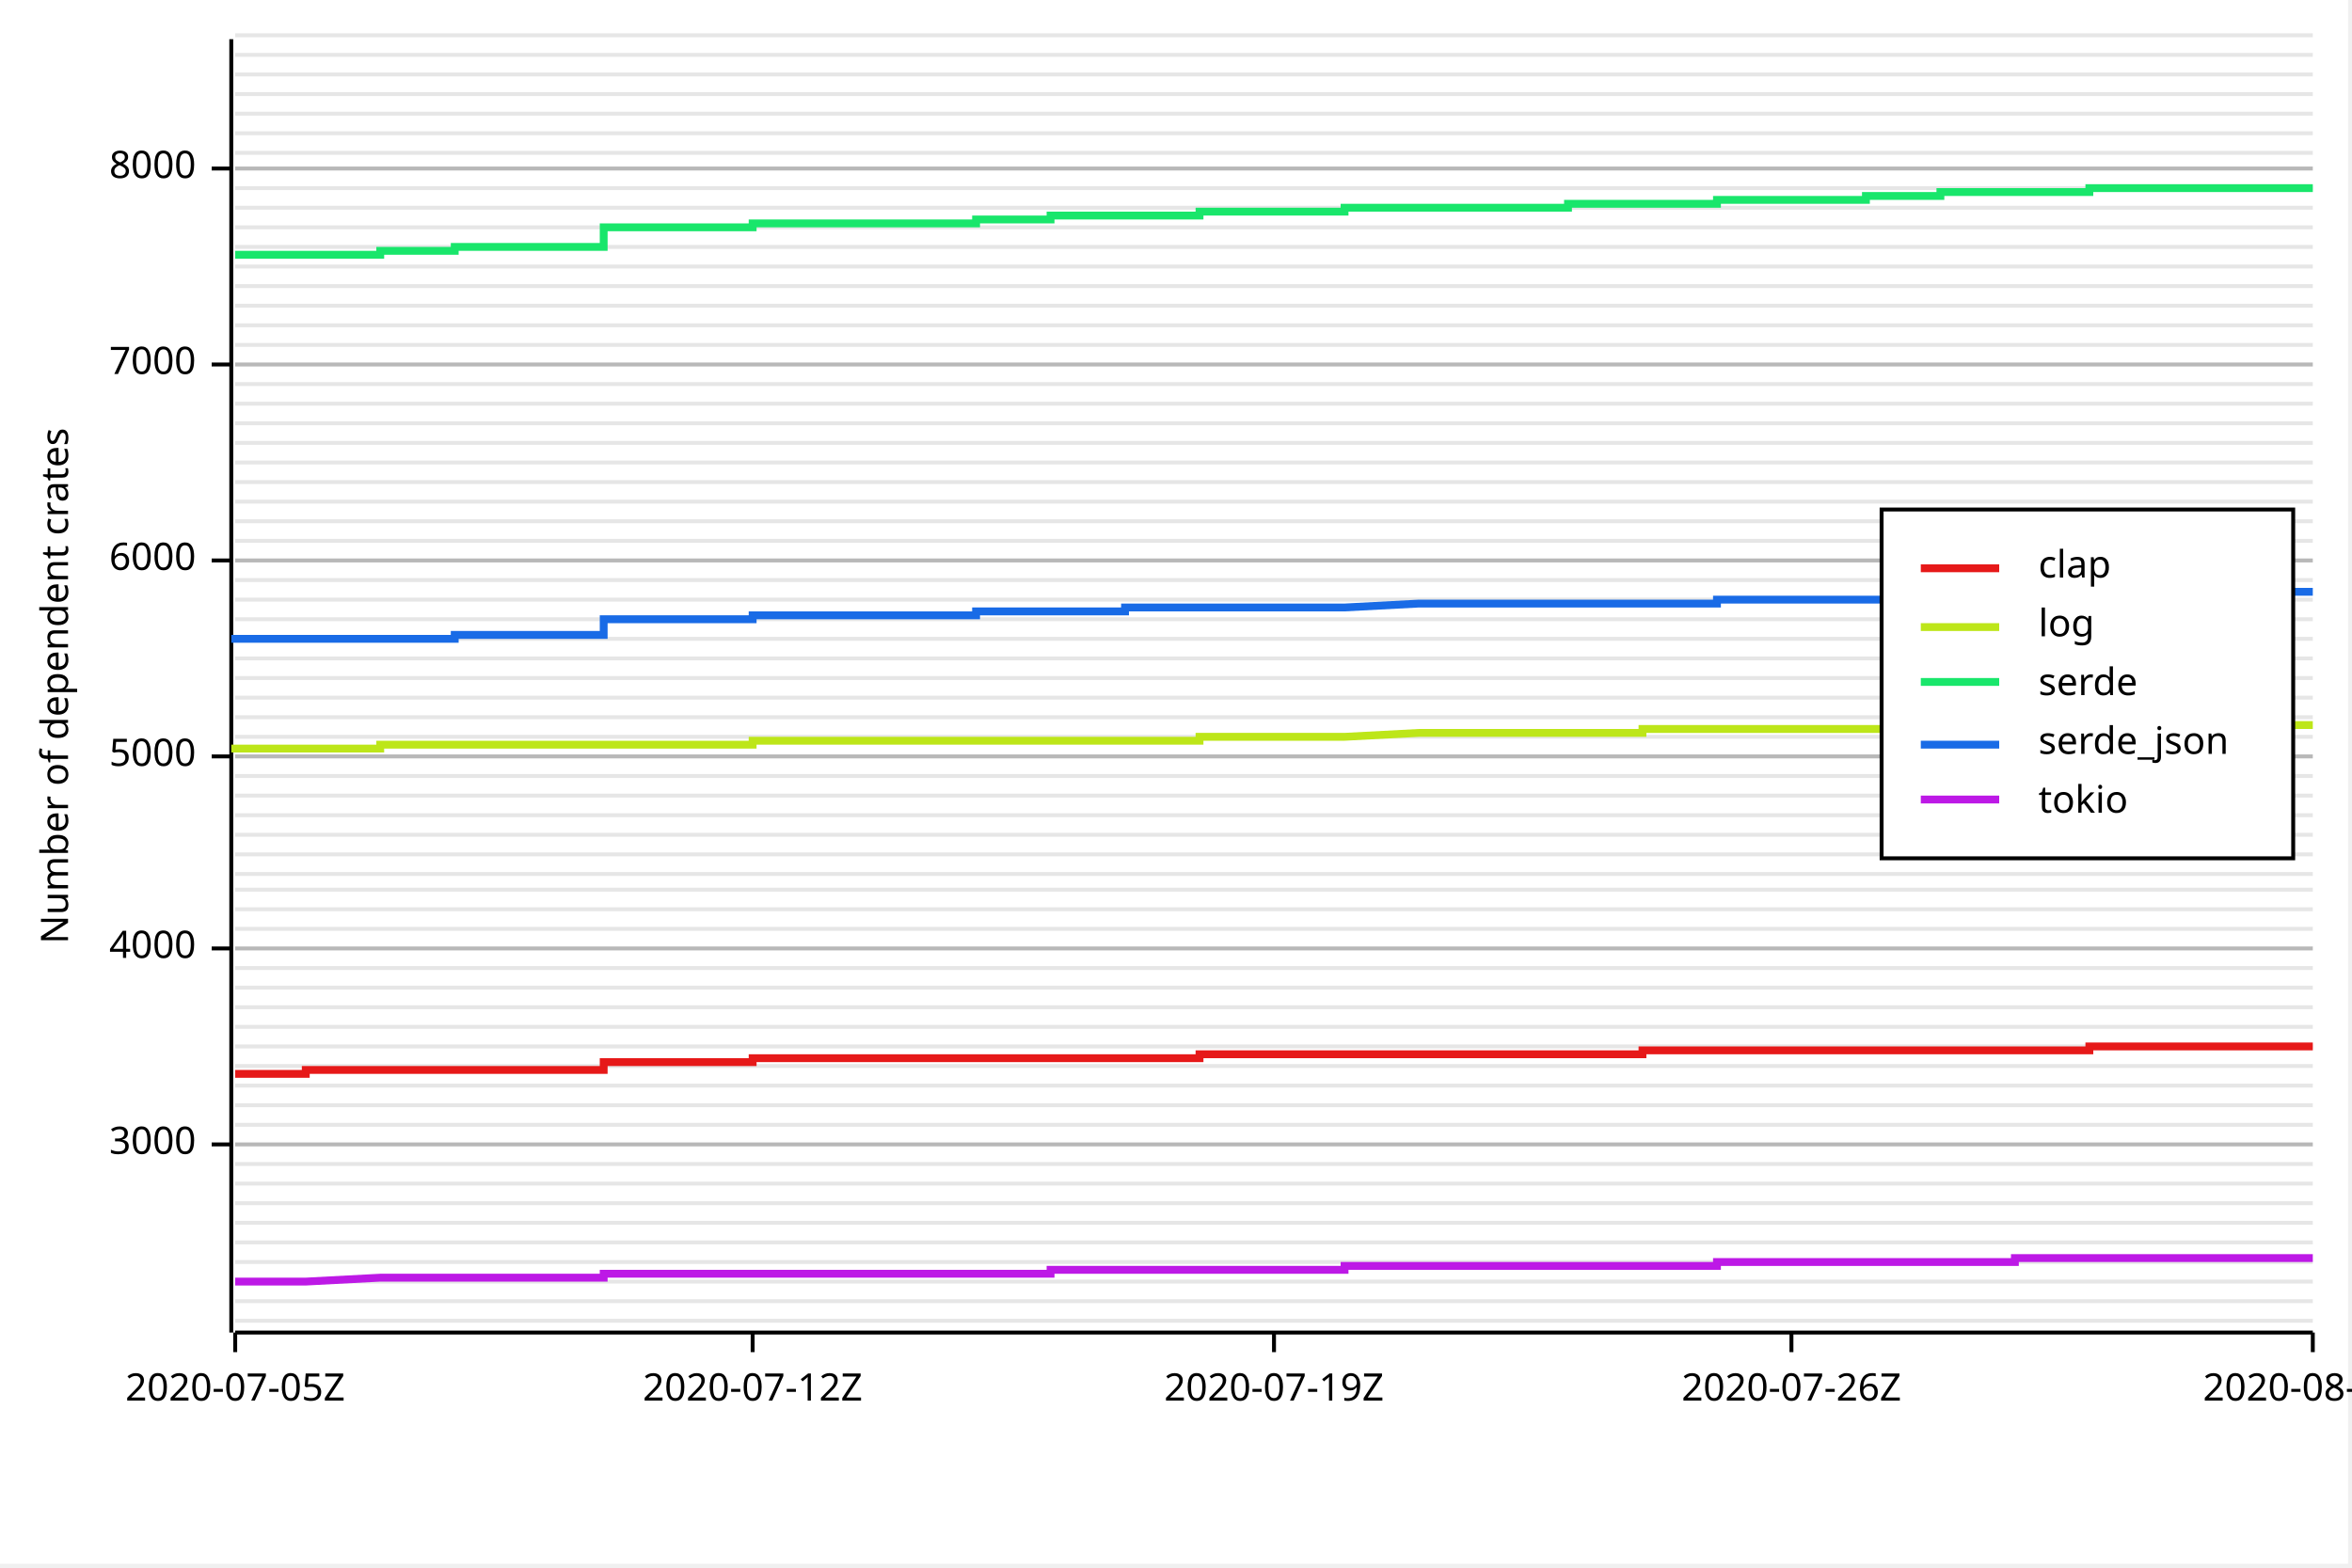
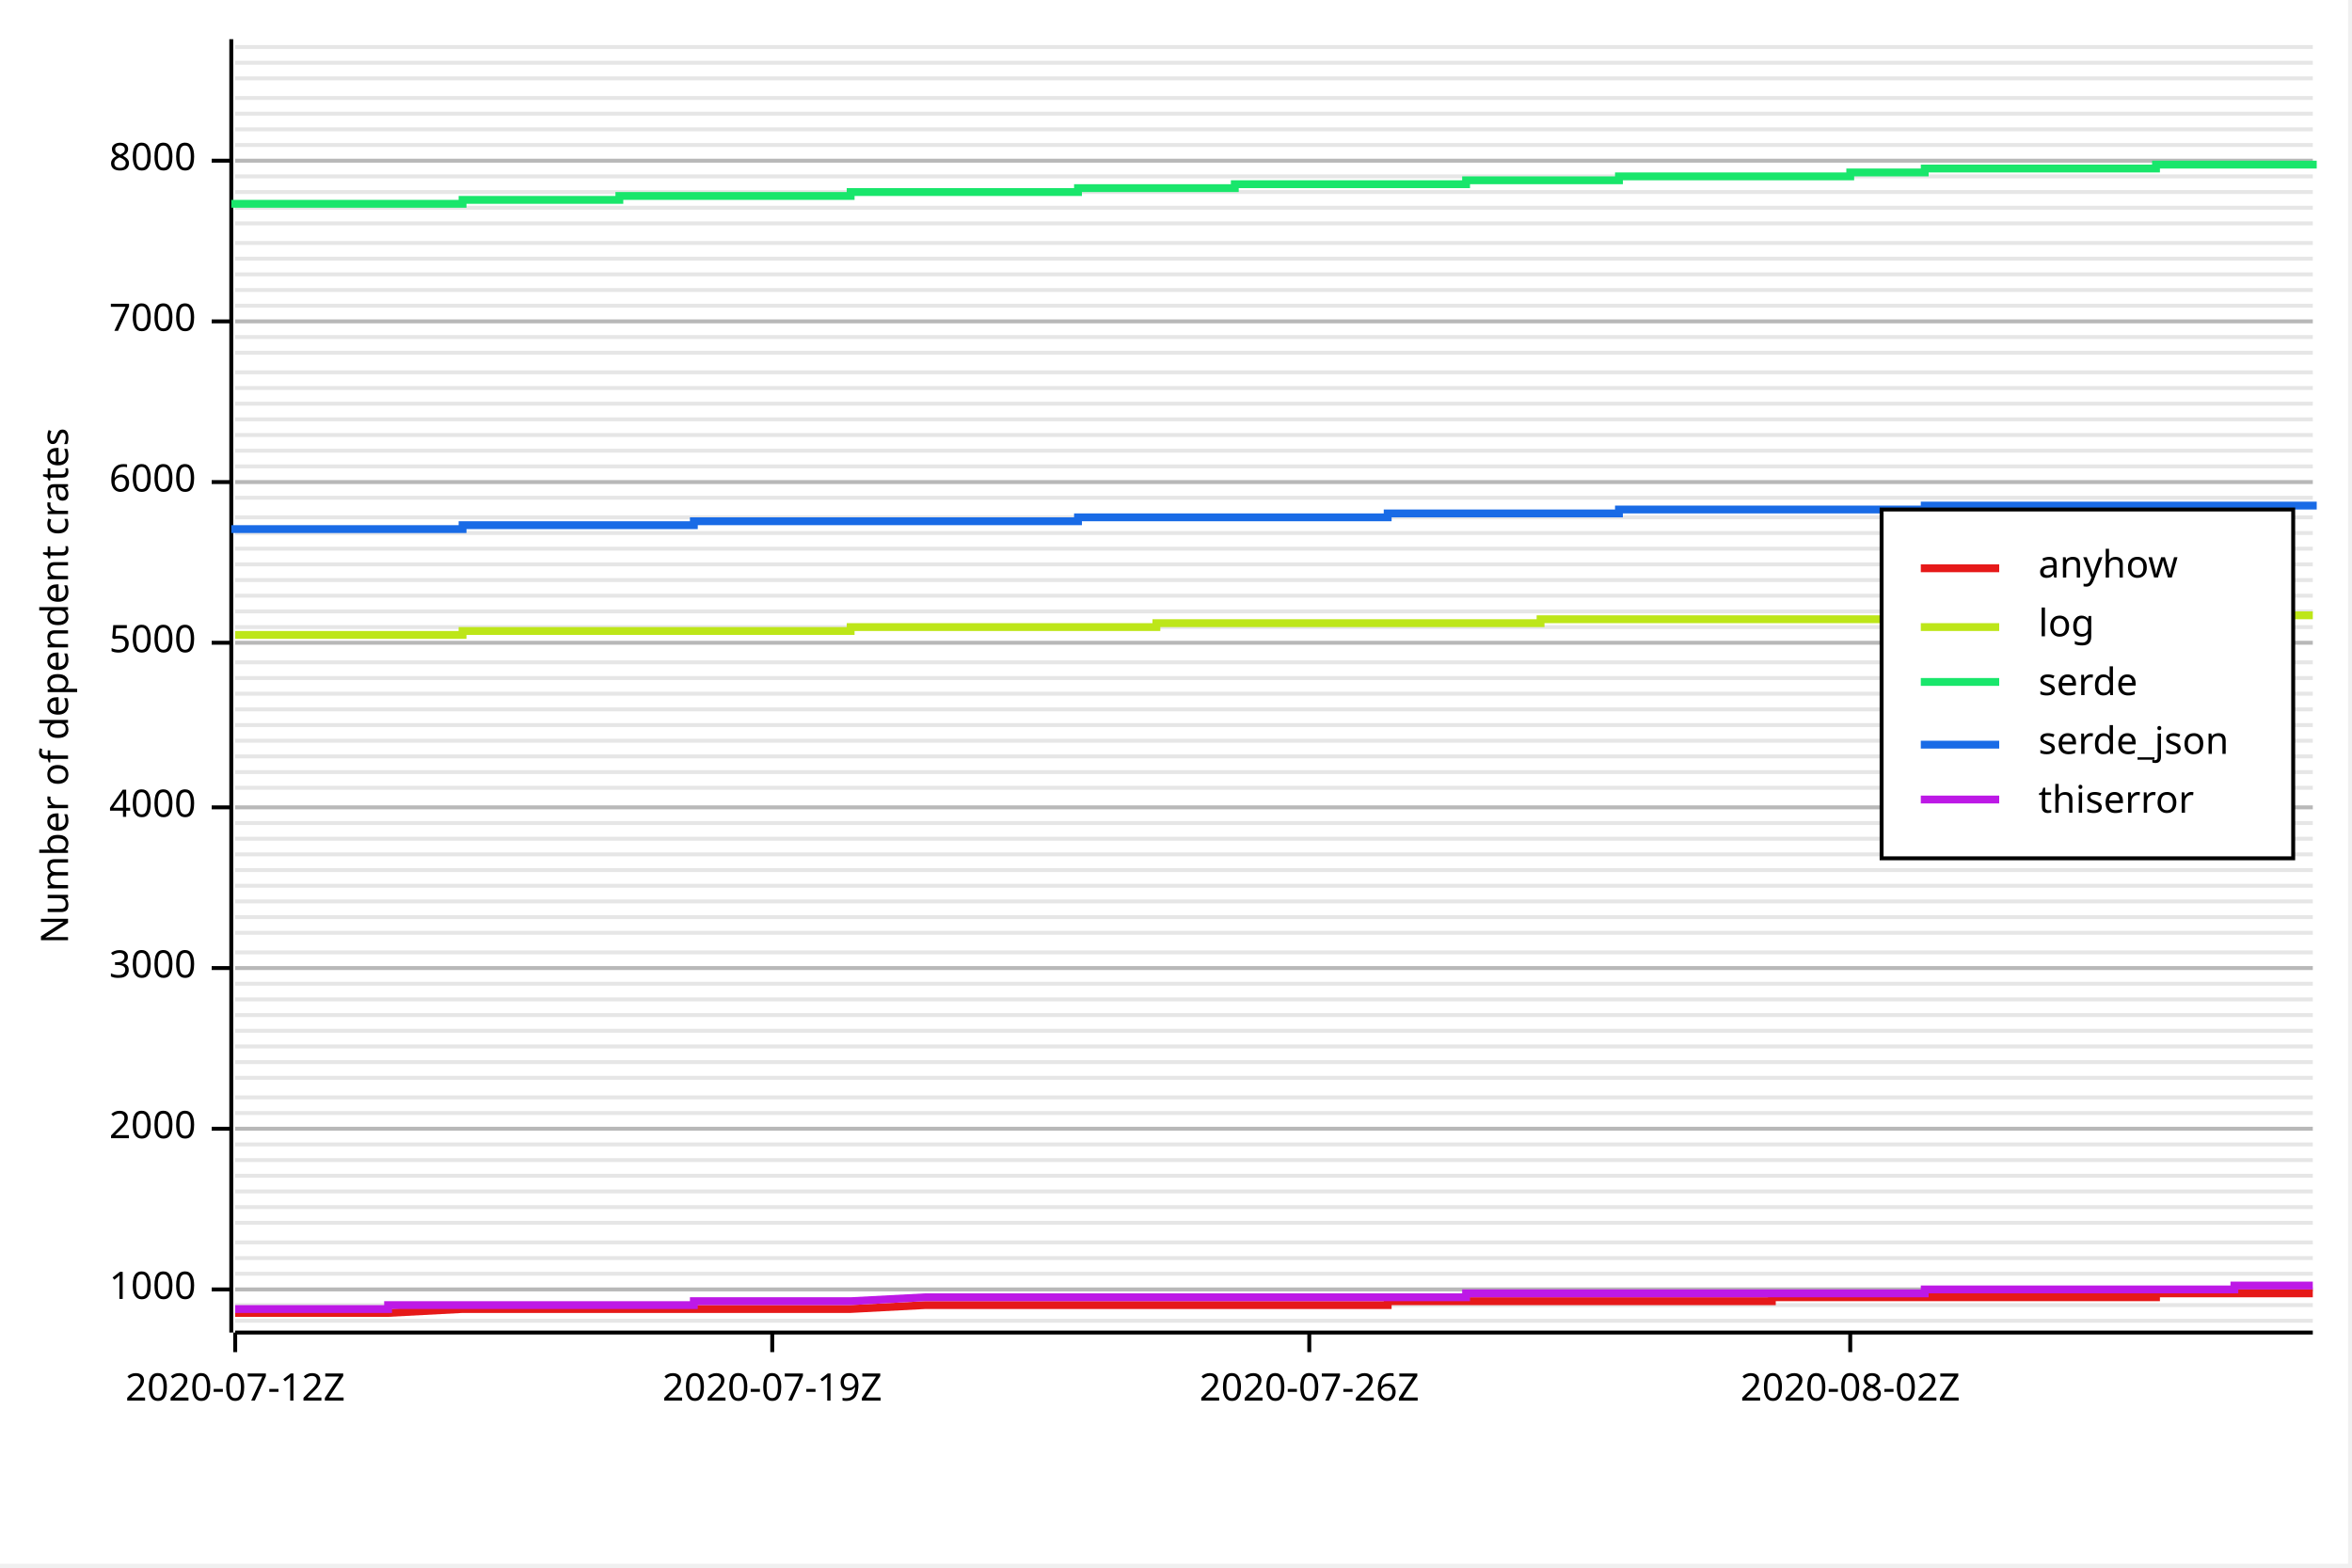
<svg xmlns="http://www.w3.org/2000/svg" width="600" height="400">
  <rect x="0" y="0" width="599" height="399" opacity="1" fill="#FFFFFF" stroke="none" />
  <line opacity="0.1" stroke="#000000" stroke-width="1" x1="60" y1="337" x2="590" y2="337" />
-   <line opacity="0.1" stroke="#000000" stroke-width="1" x1="60" y1="332" x2="590" y2="332" />
-   <line opacity="0.1" stroke="#000000" stroke-width="1" x1="60" y1="327" x2="590" y2="327" />
-   <line opacity="0.1" stroke="#000000" stroke-width="1" x1="60" y1="322" x2="590" y2="322" />
+   <line opacity="0.1" stroke="#000000" stroke-width="1" x1="60" y1="333" x2="590" y2="333" />
+   <line opacity="0.1" stroke="#000000" stroke-width="1" x1="60" y1="329" x2="590" y2="329" />
+   <line opacity="0.1" stroke="#000000" stroke-width="1" x1="60" y1="325" x2="590" y2="325" />
+   <line opacity="0.1" stroke="#000000" stroke-width="1" x1="60" y1="321" x2="590" y2="321" />
  <line opacity="0.1" stroke="#000000" stroke-width="1" x1="60" y1="317" x2="590" y2="317" />
  <line opacity="0.1" stroke="#000000" stroke-width="1" x1="60" y1="312" x2="590" y2="312" />
-   <line opacity="0.1" stroke="#000000" stroke-width="1" x1="60" y1="307" x2="590" y2="307" />
-   <line opacity="0.1" stroke="#000000" stroke-width="1" x1="60" y1="302" x2="590" y2="302" />
-   <line opacity="0.1" stroke="#000000" stroke-width="1" x1="60" y1="297" x2="590" y2="297" />
+   <line opacity="0.1" stroke="#000000" stroke-width="1" x1="60" y1="308" x2="590" y2="308" />
+   <line opacity="0.1" stroke="#000000" stroke-width="1" x1="60" y1="304" x2="590" y2="304" />
+   <line opacity="0.1" stroke="#000000" stroke-width="1" x1="60" y1="300" x2="590" y2="300" />
+   <line opacity="0.1" stroke="#000000" stroke-width="1" x1="60" y1="296" x2="590" y2="296" />
  <line opacity="0.1" stroke="#000000" stroke-width="1" x1="60" y1="292" x2="590" y2="292" />
-   <line opacity="0.1" stroke="#000000" stroke-width="1" x1="60" y1="287" x2="590" y2="287" />
-   <line opacity="0.1" stroke="#000000" stroke-width="1" x1="60" y1="282" x2="590" y2="282" />
-   <line opacity="0.1" stroke="#000000" stroke-width="1" x1="60" y1="277" x2="590" y2="277" />
-   <line opacity="0.1" stroke="#000000" stroke-width="1" x1="60" y1="272" x2="590" y2="272" />
+   <line opacity="0.1" stroke="#000000" stroke-width="1" x1="60" y1="288" x2="590" y2="288" />
+   <line opacity="0.1" stroke="#000000" stroke-width="1" x1="60" y1="284" x2="590" y2="284" />
+   <line opacity="0.1" stroke="#000000" stroke-width="1" x1="60" y1="280" x2="590" y2="280" />
+   <line opacity="0.1" stroke="#000000" stroke-width="1" x1="60" y1="275" x2="590" y2="275" />
+   <line opacity="0.1" stroke="#000000" stroke-width="1" x1="60" y1="271" x2="590" y2="271" />
  <line opacity="0.1" stroke="#000000" stroke-width="1" x1="60" y1="267" x2="590" y2="267" />
-   <line opacity="0.1" stroke="#000000" stroke-width="1" x1="60" y1="262" x2="590" y2="262" />
-   <line opacity="0.1" stroke="#000000" stroke-width="1" x1="60" y1="257" x2="590" y2="257" />
-   <line opacity="0.1" stroke="#000000" stroke-width="1" x1="60" y1="252" x2="590" y2="252" />
+   <line opacity="0.1" stroke="#000000" stroke-width="1" x1="60" y1="263" x2="590" y2="263" />
+   <line opacity="0.1" stroke="#000000" stroke-width="1" x1="60" y1="259" x2="590" y2="259" />
+   <line opacity="0.1" stroke="#000000" stroke-width="1" x1="60" y1="255" x2="590" y2="255" />
+   <line opacity="0.1" stroke="#000000" stroke-width="1" x1="60" y1="251" x2="590" y2="251" />
  <line opacity="0.1" stroke="#000000" stroke-width="1" x1="60" y1="247" x2="590" y2="247" />
-   <line opacity="0.1" stroke="#000000" stroke-width="1" x1="60" y1="242" x2="590" y2="242" />
-   <line opacity="0.1" stroke="#000000" stroke-width="1" x1="60" y1="237" x2="590" y2="237" />
-   <line opacity="0.1" stroke="#000000" stroke-width="1" x1="60" y1="232" x2="590" y2="232" />
-   <line opacity="0.1" stroke="#000000" stroke-width="1" x1="60" y1="227" x2="590" y2="227" />
-   <line opacity="0.1" stroke="#000000" stroke-width="1" x1="60" y1="223" x2="590" y2="223" />
+   <line opacity="0.1" stroke="#000000" stroke-width="1" x1="60" y1="243" x2="590" y2="243" />
+   <line opacity="0.1" stroke="#000000" stroke-width="1" x1="60" y1="238" x2="590" y2="238" />
+   <line opacity="0.1" stroke="#000000" stroke-width="1" x1="60" y1="234" x2="590" y2="234" />
+   <line opacity="0.1" stroke="#000000" stroke-width="1" x1="60" y1="230" x2="590" y2="230" />
+   <line opacity="0.1" stroke="#000000" stroke-width="1" x1="60" y1="226" x2="590" y2="226" />
+   <line opacity="0.1" stroke="#000000" stroke-width="1" x1="60" y1="222" x2="590" y2="222" />
  <line opacity="0.1" stroke="#000000" stroke-width="1" x1="60" y1="218" x2="590" y2="218" />
-   <line opacity="0.1" stroke="#000000" stroke-width="1" x1="60" y1="213" x2="590" y2="213" />
-   <line opacity="0.1" stroke="#000000" stroke-width="1" x1="60" y1="208" x2="590" y2="208" />
-   <line opacity="0.1" stroke="#000000" stroke-width="1" x1="60" y1="203" x2="590" y2="203" />
-   <line opacity="0.1" stroke="#000000" stroke-width="1" x1="60" y1="198" x2="590" y2="198" />
+   <line opacity="0.1" stroke="#000000" stroke-width="1" x1="60" y1="214" x2="590" y2="214" />
+   <line opacity="0.1" stroke="#000000" stroke-width="1" x1="60" y1="210" x2="590" y2="210" />
+   <line opacity="0.1" stroke="#000000" stroke-width="1" x1="60" y1="206" x2="590" y2="206" />
+   <line opacity="0.1" stroke="#000000" stroke-width="1" x1="60" y1="201" x2="590" y2="201" />
+   <line opacity="0.1" stroke="#000000" stroke-width="1" x1="60" y1="197" x2="590" y2="197" />
  <line opacity="0.1" stroke="#000000" stroke-width="1" x1="60" y1="193" x2="590" y2="193" />
-   <line opacity="0.1" stroke="#000000" stroke-width="1" x1="60" y1="188" x2="590" y2="188" />
-   <line opacity="0.1" stroke="#000000" stroke-width="1" x1="60" y1="183" x2="590" y2="183" />
-   <line opacity="0.1" stroke="#000000" stroke-width="1" x1="60" y1="178" x2="590" y2="178" />
+   <line opacity="0.1" stroke="#000000" stroke-width="1" x1="60" y1="189" x2="590" y2="189" />
+   <line opacity="0.1" stroke="#000000" stroke-width="1" x1="60" y1="185" x2="590" y2="185" />
+   <line opacity="0.1" stroke="#000000" stroke-width="1" x1="60" y1="181" x2="590" y2="181" />
+   <line opacity="0.1" stroke="#000000" stroke-width="1" x1="60" y1="177" x2="590" y2="177" />
  <line opacity="0.1" stroke="#000000" stroke-width="1" x1="60" y1="173" x2="590" y2="173" />
-   <line opacity="0.1" stroke="#000000" stroke-width="1" x1="60" y1="168" x2="590" y2="168" />
-   <line opacity="0.1" stroke="#000000" stroke-width="1" x1="60" y1="163" x2="590" y2="163" />
-   <line opacity="0.1" stroke="#000000" stroke-width="1" x1="60" y1="158" x2="590" y2="158" />
-   <line opacity="0.1" stroke="#000000" stroke-width="1" x1="60" y1="153" x2="590" y2="153" />
+   <line opacity="0.1" stroke="#000000" stroke-width="1" x1="60" y1="169" x2="590" y2="169" />
+   <line opacity="0.1" stroke="#000000" stroke-width="1" x1="60" y1="164" x2="590" y2="164" />
+   <line opacity="0.1" stroke="#000000" stroke-width="1" x1="60" y1="160" x2="590" y2="160" />
+   <line opacity="0.1" stroke="#000000" stroke-width="1" x1="60" y1="156" x2="590" y2="156" />
+   <line opacity="0.1" stroke="#000000" stroke-width="1" x1="60" y1="152" x2="590" y2="152" />
  <line opacity="0.1" stroke="#000000" stroke-width="1" x1="60" y1="148" x2="590" y2="148" />
-   <line opacity="0.1" stroke="#000000" stroke-width="1" x1="60" y1="143" x2="590" y2="143" />
-   <line opacity="0.1" stroke="#000000" stroke-width="1" x1="60" y1="138" x2="590" y2="138" />
-   <line opacity="0.1" stroke="#000000" stroke-width="1" x1="60" y1="133" x2="590" y2="133" />
-   <line opacity="0.1" stroke="#000000" stroke-width="1" x1="60" y1="128" x2="590" y2="128" />
+   <line opacity="0.1" stroke="#000000" stroke-width="1" x1="60" y1="144" x2="590" y2="144" />
+   <line opacity="0.1" stroke="#000000" stroke-width="1" x1="60" y1="140" x2="590" y2="140" />
+   <line opacity="0.1" stroke="#000000" stroke-width="1" x1="60" y1="136" x2="590" y2="136" />
+   <line opacity="0.1" stroke="#000000" stroke-width="1" x1="60" y1="132" x2="590" y2="132" />
+   <line opacity="0.1" stroke="#000000" stroke-width="1" x1="60" y1="127" x2="590" y2="127" />
  <line opacity="0.1" stroke="#000000" stroke-width="1" x1="60" y1="123" x2="590" y2="123" />
-   <line opacity="0.1" stroke="#000000" stroke-width="1" x1="60" y1="118" x2="590" y2="118" />
-   <line opacity="0.1" stroke="#000000" stroke-width="1" x1="60" y1="113" x2="590" y2="113" />
-   <line opacity="0.1" stroke="#000000" stroke-width="1" x1="60" y1="108" x2="590" y2="108" />
+   <line opacity="0.1" stroke="#000000" stroke-width="1" x1="60" y1="119" x2="590" y2="119" />
+   <line opacity="0.1" stroke="#000000" stroke-width="1" x1="60" y1="115" x2="590" y2="115" />
+   <line opacity="0.1" stroke="#000000" stroke-width="1" x1="60" y1="111" x2="590" y2="111" />
+   <line opacity="0.1" stroke="#000000" stroke-width="1" x1="60" y1="107" x2="590" y2="107" />
  <line opacity="0.1" stroke="#000000" stroke-width="1" x1="60" y1="103" x2="590" y2="103" />
-   <line opacity="0.1" stroke="#000000" stroke-width="1" x1="60" y1="98" x2="590" y2="98" />
-   <line opacity="0.1" stroke="#000000" stroke-width="1" x1="60" y1="93" x2="590" y2="93" />
-   <line opacity="0.1" stroke="#000000" stroke-width="1" x1="60" y1="88" x2="590" y2="88" />
-   <line opacity="0.1" stroke="#000000" stroke-width="1" x1="60" y1="83" x2="590" y2="83" />
+   <line opacity="0.1" stroke="#000000" stroke-width="1" x1="60" y1="99" x2="590" y2="99" />
+   <line opacity="0.1" stroke="#000000" stroke-width="1" x1="60" y1="95" x2="590" y2="95" />
+   <line opacity="0.1" stroke="#000000" stroke-width="1" x1="60" y1="90" x2="590" y2="90" />
+   <line opacity="0.1" stroke="#000000" stroke-width="1" x1="60" y1="86" x2="590" y2="86" />
+   <line opacity="0.1" stroke="#000000" stroke-width="1" x1="60" y1="82" x2="590" y2="82" />
  <line opacity="0.1" stroke="#000000" stroke-width="1" x1="60" y1="78" x2="590" y2="78" />
-   <line opacity="0.1" stroke="#000000" stroke-width="1" x1="60" y1="73" x2="590" y2="73" />
-   <line opacity="0.1" stroke="#000000" stroke-width="1" x1="60" y1="68" x2="590" y2="68" />
-   <line opacity="0.1" stroke="#000000" stroke-width="1" x1="60" y1="63" x2="590" y2="63" />
-   <line opacity="0.1" stroke="#000000" stroke-width="1" x1="60" y1="58" x2="590" y2="58" />
+   <line opacity="0.1" stroke="#000000" stroke-width="1" x1="60" y1="74" x2="590" y2="74" />
+   <line opacity="0.1" stroke="#000000" stroke-width="1" x1="60" y1="70" x2="590" y2="70" />
+   <line opacity="0.1" stroke="#000000" stroke-width="1" x1="60" y1="66" x2="590" y2="66" />
+   <line opacity="0.1" stroke="#000000" stroke-width="1" x1="60" y1="62" x2="590" y2="62" />
+   <line opacity="0.1" stroke="#000000" stroke-width="1" x1="60" y1="57" x2="590" y2="57" />
  <line opacity="0.1" stroke="#000000" stroke-width="1" x1="60" y1="53" x2="590" y2="53" />
-   <line opacity="0.1" stroke="#000000" stroke-width="1" x1="60" y1="48" x2="590" y2="48" />
-   <line opacity="0.1" stroke="#000000" stroke-width="1" x1="60" y1="43" x2="590" y2="43" />
-   <line opacity="0.1" stroke="#000000" stroke-width="1" x1="60" y1="39" x2="590" y2="39" />
-   <line opacity="0.1" stroke="#000000" stroke-width="1" x1="60" y1="34" x2="590" y2="34" />
+   <line opacity="0.1" stroke="#000000" stroke-width="1" x1="60" y1="49" x2="590" y2="49" />
+   <line opacity="0.1" stroke="#000000" stroke-width="1" x1="60" y1="45" x2="590" y2="45" />
+   <line opacity="0.1" stroke="#000000" stroke-width="1" x1="60" y1="41" x2="590" y2="41" />
+   <line opacity="0.1" stroke="#000000" stroke-width="1" x1="60" y1="37" x2="590" y2="37" />
+   <line opacity="0.1" stroke="#000000" stroke-width="1" x1="60" y1="33" x2="590" y2="33" />
  <line opacity="0.1" stroke="#000000" stroke-width="1" x1="60" y1="29" x2="590" y2="29" />
-   <line opacity="0.1" stroke="#000000" stroke-width="1" x1="60" y1="24" x2="590" y2="24" />
-   <line opacity="0.1" stroke="#000000" stroke-width="1" x1="60" y1="19" x2="590" y2="19" />
-   <line opacity="0.1" stroke="#000000" stroke-width="1" x1="60" y1="14" x2="590" y2="14" />
-   <line opacity="0.1" stroke="#000000" stroke-width="1" x1="60" y1="9" x2="590" y2="9" />
+   <line opacity="0.1" stroke="#000000" stroke-width="1" x1="60" y1="25" x2="590" y2="25" />
+   <line opacity="0.1" stroke="#000000" stroke-width="1" x1="60" y1="20" x2="590" y2="20" />
+   <line opacity="0.1" stroke="#000000" stroke-width="1" x1="60" y1="16" x2="590" y2="16" />
+   <line opacity="0.1" stroke="#000000" stroke-width="1" x1="60" y1="12" x2="590" y2="12" />
  <text x="10" y="175" dy="0.76em" text-anchor="middle" font-family="sans-serif" font-size="9.677" opacity="1" fill="#000000" transform="rotate(270, 10, 175)">
Number of dependent crates
</text>
-   <line opacity="0.2" stroke="#000000" stroke-width="1" x1="60" y1="292" x2="590" y2="292" />
-   <line opacity="0.2" stroke="#000000" stroke-width="1" x1="60" y1="242" x2="590" y2="242" />
-   <line opacity="0.2" stroke="#000000" stroke-width="1" x1="60" y1="193" x2="590" y2="193" />
-   <line opacity="0.2" stroke="#000000" stroke-width="1" x1="60" y1="143" x2="590" y2="143" />
-   <line opacity="0.2" stroke="#000000" stroke-width="1" x1="60" y1="93" x2="590" y2="93" />
-   <line opacity="0.2" stroke="#000000" stroke-width="1" x1="60" y1="43" x2="590" y2="43" />
+   <line opacity="0.2" stroke="#000000" stroke-width="1" x1="60" y1="329" x2="590" y2="329" />
+   <line opacity="0.2" stroke="#000000" stroke-width="1" x1="60" y1="288" x2="590" y2="288" />
+   <line opacity="0.2" stroke="#000000" stroke-width="1" x1="60" y1="247" x2="590" y2="247" />
+   <line opacity="0.2" stroke="#000000" stroke-width="1" x1="60" y1="206" x2="590" y2="206" />
+   <line opacity="0.2" stroke="#000000" stroke-width="1" x1="60" y1="164" x2="590" y2="164" />
+   <line opacity="0.2" stroke="#000000" stroke-width="1" x1="60" y1="123" x2="590" y2="123" />
+   <line opacity="0.2" stroke="#000000" stroke-width="1" x1="60" y1="82" x2="590" y2="82" />
+   <line opacity="0.2" stroke="#000000" stroke-width="1" x1="60" y1="41" x2="590" y2="41" />
  <polyline fill="none" opacity="1" stroke="#000000" stroke-width="1" points="59,10 59,340 " />
-   <text x="50" y="292" dy="0.5ex" text-anchor="end" font-family="sans-serif" font-size="9.677" opacity="1" fill="#000000">
+   <text x="50" y="329" dy="0.5ex" text-anchor="end" font-family="sans-serif" font-size="9.677" opacity="1" fill="#000000">
+ 1000
+ </text>
+   <polyline fill="none" opacity="1" stroke="#000000" stroke-width="1" points="54,329 59,329 " />
+   <text x="50" y="288" dy="0.5ex" text-anchor="end" font-family="sans-serif" font-size="9.677" opacity="1" fill="#000000">
+ 2000
+ </text>
+   <polyline fill="none" opacity="1" stroke="#000000" stroke-width="1" points="54,288 59,288 " />
+   <text x="50" y="247" dy="0.5ex" text-anchor="end" font-family="sans-serif" font-size="9.677" opacity="1" fill="#000000">
3000
</text>
-   <polyline fill="none" opacity="1" stroke="#000000" stroke-width="1" points="54,292 59,292 " />
-   <text x="50" y="242" dy="0.5ex" text-anchor="end" font-family="sans-serif" font-size="9.677" opacity="1" fill="#000000">
+   <polyline fill="none" opacity="1" stroke="#000000" stroke-width="1" points="54,247 59,247 " />
+   <text x="50" y="206" dy="0.5ex" text-anchor="end" font-family="sans-serif" font-size="9.677" opacity="1" fill="#000000">
4000
</text>
-   <polyline fill="none" opacity="1" stroke="#000000" stroke-width="1" points="54,242 59,242 " />
-   <text x="50" y="193" dy="0.5ex" text-anchor="end" font-family="sans-serif" font-size="9.677" opacity="1" fill="#000000">
+   <polyline fill="none" opacity="1" stroke="#000000" stroke-width="1" points="54,206 59,206 " />
+   <text x="50" y="164" dy="0.5ex" text-anchor="end" font-family="sans-serif" font-size="9.677" opacity="1" fill="#000000">
5000
</text>
-   <polyline fill="none" opacity="1" stroke="#000000" stroke-width="1" points="54,193 59,193 " />
-   <text x="50" y="143" dy="0.5ex" text-anchor="end" font-family="sans-serif" font-size="9.677" opacity="1" fill="#000000">
+   <polyline fill="none" opacity="1" stroke="#000000" stroke-width="1" points="54,164 59,164 " />
+   <text x="50" y="123" dy="0.5ex" text-anchor="end" font-family="sans-serif" font-size="9.677" opacity="1" fill="#000000">
6000
</text>
-   <polyline fill="none" opacity="1" stroke="#000000" stroke-width="1" points="54,143 59,143 " />
-   <text x="50" y="93" dy="0.5ex" text-anchor="end" font-family="sans-serif" font-size="9.677" opacity="1" fill="#000000">
+   <polyline fill="none" opacity="1" stroke="#000000" stroke-width="1" points="54,123 59,123 " />
+   <text x="50" y="82" dy="0.5ex" text-anchor="end" font-family="sans-serif" font-size="9.677" opacity="1" fill="#000000">
7000
</text>
-   <polyline fill="none" opacity="1" stroke="#000000" stroke-width="1" points="54,93 59,93 " />
-   <text x="50" y="43" dy="0.5ex" text-anchor="end" font-family="sans-serif" font-size="9.677" opacity="1" fill="#000000">
+   <polyline fill="none" opacity="1" stroke="#000000" stroke-width="1" points="54,82 59,82 " />
+   <text x="50" y="41" dy="0.5ex" text-anchor="end" font-family="sans-serif" font-size="9.677" opacity="1" fill="#000000">
8000
</text>
-   <polyline fill="none" opacity="1" stroke="#000000" stroke-width="1" points="54,43 59,43 " />
+   <polyline fill="none" opacity="1" stroke="#000000" stroke-width="1" points="54,41 59,41 " />
  <polyline fill="none" opacity="1" stroke="#000000" stroke-width="1" points="60,340 590,340 " />
  <text x="60" y="350" dy="0.76em" text-anchor="middle" font-family="sans-serif" font-size="9.677" opacity="1" fill="#000000">
- 2020-07-05Z
+ 2020-07-12Z
</text>
  <polyline fill="none" opacity="1" stroke="#000000" stroke-width="1" points="60,340 60,345 " />
-   <text x="192" y="350" dy="0.76em" text-anchor="middle" font-family="sans-serif" font-size="9.677" opacity="1" fill="#000000">
- 2020-07-12Z
- </text>
-   <polyline fill="none" opacity="1" stroke="#000000" stroke-width="1" points="192,340 192,345 " />
-   <text x="325" y="350" dy="0.76em" text-anchor="middle" font-family="sans-serif" font-size="9.677" opacity="1" fill="#000000">
+   <text x="197" y="350" dy="0.76em" text-anchor="middle" font-family="sans-serif" font-size="9.677" opacity="1" fill="#000000">
2020-07-19Z
</text>
-   <polyline fill="none" opacity="1" stroke="#000000" stroke-width="1" points="325,340 325,345 " />
-   <text x="457" y="350" dy="0.76em" text-anchor="middle" font-family="sans-serif" font-size="9.677" opacity="1" fill="#000000">
+   <polyline fill="none" opacity="1" stroke="#000000" stroke-width="1" points="197,340 197,345 " />
+   <text x="334" y="350" dy="0.76em" text-anchor="middle" font-family="sans-serif" font-size="9.677" opacity="1" fill="#000000">
2020-07-26Z
</text>
-   <polyline fill="none" opacity="1" stroke="#000000" stroke-width="1" points="457,340 457,345 " />
-   <text x="590" y="350" dy="0.76em" text-anchor="middle" font-family="sans-serif" font-size="9.677" opacity="1" fill="#000000">
+   <polyline fill="none" opacity="1" stroke="#000000" stroke-width="1" points="334,340 334,345 " />
+   <text x="472" y="350" dy="0.76em" text-anchor="middle" font-family="sans-serif" font-size="9.677" opacity="1" fill="#000000">
2020-08-02Z
</text>
-   <polyline fill="none" opacity="1" stroke="#000000" stroke-width="1" points="590,340 590,345 " />
-   <polyline fill="none" opacity="1" stroke="#E61919" stroke-width="2" points="60,274 60,274 78,274 78,273 97,273 97,273 116,273 116,273 135,273 135,273 154,273 154,271 173,271 173,271 192,271 192,270 211,270 230,270 230,270 249,270 249,270 268,270 268,270 287,270 287,270 306,270 306,269 325,269 325,269 343,269 343,269 362,269 381,269 381,269 400,269 400,269 419,269 419,268 438,268 438,268 457,268 457,268 476,268 476,268 495,268 495,268 514,268 514,268 533,268 533,267 552,267 552,267 571,267 571,267 590,267 " />
-   <polyline fill="none" opacity="1" stroke="#BDE619" stroke-width="2" points="60,192 60,191 78,191 78,191 97,191 97,190 116,190 116,190 135,190 135,190 154,190 154,190 173,190 173,190 192,190 192,189 211,189 230,189 230,189 249,189 249,189 268,189 268,189 287,189 287,189 306,189 306,188 325,188 325,188 343,188 343,188 362,187 381,187 381,187 400,187 400,187 419,187 419,186 438,186 438,186 457,186 457,186 476,186 476,186 495,186 495,186 514,186 514,185 533,185 533,185 552,185 552,185 571,185 571,185 590,185 " />
-   <polyline fill="none" opacity="1" stroke="#19E66B" stroke-width="2" points="60,65 60,65 78,65 78,65 97,65 97,64 116,64 116,63 135,63 135,63 154,63 154,58 173,58 173,58 192,58 192,57 211,57 230,57 230,57 249,57 249,56 268,56 268,55 287,55 287,55 306,55 306,54 325,54 325,54 343,54 343,53 362,53 381,53 381,53 400,53 400,52 419,52 419,52 438,52 438,51 457,51 457,51 476,51 476,50 495,50 495,49 514,49 514,49 533,49 533,48 552,48 552,48 571,48 571,48 590,48 " />
-   <polyline fill="none" opacity="1" stroke="#196BE6" stroke-width="2" points="60,164 60,163 78,163 78,163 97,163 97,163 116,163 116,162 135,162 135,162 154,162 154,158 173,158 173,158 192,158 192,157 211,157 230,157 230,157 249,157 249,156 268,156 268,156 287,156 287,155 306,155 306,155 325,155 325,155 343,155 343,155 362,154 381,154 381,154 400,154 400,154 419,154 419,154 438,154 438,153 457,153 457,153 476,153 476,153 495,153 495,152 514,152 514,152 533,152 533,152 552,152 552,151 571,151 571,151 590,151 " />
-   <polyline fill="none" opacity="1" stroke="#BD19E6" stroke-width="2" points="60,327 60,327 78,327 78,327 97,326 97,326 116,326 116,326 135,326 135,326 154,326 154,325 173,325 173,325 192,325 192,325 211,325 230,325 230,325 249,325 249,325 268,325 268,324 287,324 287,324 306,324 306,324 325,324 325,324 343,324 343,323 362,323 381,323 381,323 400,323 400,323 419,323 419,323 438,323 438,322 457,322 457,322 476,322 476,322 495,322 495,322 514,322 514,321 533,321 533,321 552,321 552,321 571,321 571,321 590,321 " />
+   <polyline fill="none" opacity="1" stroke="#000000" stroke-width="1" points="472,340 472,345 " />
+   <polyline fill="none" opacity="1" stroke="#E61919" stroke-width="2" points="60,335 60,335 79,335 99,335 99,335 118,334 118,334 138,334 138,334 158,334 158,334 177,334 177,334 197,334 197,334 217,334 217,334 236,333 256,333 256,333 275,333 275,333 295,333 295,333 315,333 315,333 334,333 334,333 354,333 354,332 374,332 374,332 393,332 393,332 413,332 413,332 432,332 432,332 452,332 452,331 472,331 472,331 491,331 491,331 511,331 511,331 531,331 531,331 550,331 550,330 570,330 570,330 590,330 590,330 " />
+   <polyline fill="none" opacity="1" stroke="#BDE619" stroke-width="2" points="60,162 60,162 79,162 99,162 99,162 118,162 118,161 138,161 138,161 158,161 158,161 177,161 177,161 197,161 197,161 217,161 217,160 236,160 256,160 256,160 275,160 275,160 295,160 295,159 315,159 315,159 334,159 334,159 354,159 354,159 374,159 374,159 393,159 393,158 413,158 413,158 432,158 432,158 452,158 452,158 472,158 472,158 491,158 491,158 511,158 511,158 531,158 531,158 550,158 550,157 570,157 570,157 590,157 590,157 " />
+   <polyline fill="none" opacity="1" stroke="#19E66B" stroke-width="2" points="60,53 60,52 79,52 99,52 99,52 118,52 118,51 138,51 138,51 158,51 158,50 177,50 177,50 197,50 197,50 217,50 217,49 236,49 256,49 256,49 275,49 275,48 295,48 295,48 315,48 315,47 334,47 334,47 354,47 354,47 374,47 374,46 393,46 393,46 413,46 413,45 432,45 432,45 452,45 452,45 472,45 472,44 491,44 491,43 511,43 511,43 531,43 531,43 550,43 550,42 570,42 570,42 590,42 590,41 " />
+   <polyline fill="none" opacity="1" stroke="#196BE6" stroke-width="2" points="60,136 60,135 79,135 99,135 99,135 118,135 118,134 138,134 138,134 158,134 158,134 177,134 177,133 197,133 197,133 217,133 217,133 236,133 256,133 256,133 275,133 275,132 295,132 295,132 315,132 315,132 334,132 334,132 354,132 354,131 374,131 374,131 393,131 393,131 413,131 413,130 432,130 432,130 452,130 452,130 472,130 472,130 491,130 491,129 511,129 511,129 531,129 531,129 550,129 550,129 570,129 570,129 590,129 590,128 " />
+   <polyline fill="none" opacity="1" stroke="#BD19E6" stroke-width="2" points="60,334 60,334 79,334 99,334 99,333 118,333 118,333 138,333 138,333 158,333 158,333 177,333 177,332 197,332 197,332 217,332 217,332 236,331 256,331 256,331 275,331 275,331 295,331 295,331 315,331 315,331 334,331 334,331 354,331 354,331 374,331 374,330 393,330 393,330 413,330 413,330 432,330 432,330 452,330 452,330 472,330 472,330 491,330 491,329 511,329 511,329 531,329 531,329 550,329 550,329 570,329 570,328 590,328 590,328 " />
  <rect x="480" y="130" width="105" height="89" opacity="1" fill="#FFFFFF" stroke="none" />
  <rect x="480" y="130" width="105" height="89" opacity="1" fill="none" stroke="#000000" />
  <text x="520" y="140" dy="0.76em" text-anchor="start" font-family="sans-serif" font-size="9.677" opacity="1" fill="#000000">
- clap
+ anyhow
</text>
  <text x="520" y="155" dy="0.76em" text-anchor="start" font-family="sans-serif" font-size="9.677" opacity="1" fill="#000000">
log
</text>
  <text x="520" y="170" dy="0.76em" text-anchor="start" font-family="sans-serif" font-size="9.677" opacity="1" fill="#000000">
serde
</text>
  <text x="520" y="185" dy="0.76em" text-anchor="start" font-family="sans-serif" font-size="9.677" opacity="1" fill="#000000">
serde_json
</text>
  <text x="520" y="200" dy="0.76em" text-anchor="start" font-family="sans-serif" font-size="9.677" opacity="1" fill="#000000">
- tokio
+ thiserror
</text>
  <polyline fill="none" opacity="1" stroke="#E61919" stroke-width="2" points="490,145 510,145 " />
  <polyline fill="none" opacity="1" stroke="#BDE619" stroke-width="2" points="490,160 510,160 " />
  <polyline fill="none" opacity="1" stroke="#19E66B" stroke-width="2" points="490,174 510,174 " />
  <polyline fill="none" opacity="1" stroke="#196BE6" stroke-width="2" points="490,190 510,190 " />
  <polyline fill="none" opacity="1" stroke="#BD19E6" stroke-width="2" points="490,204 510,204 " />
</svg>
